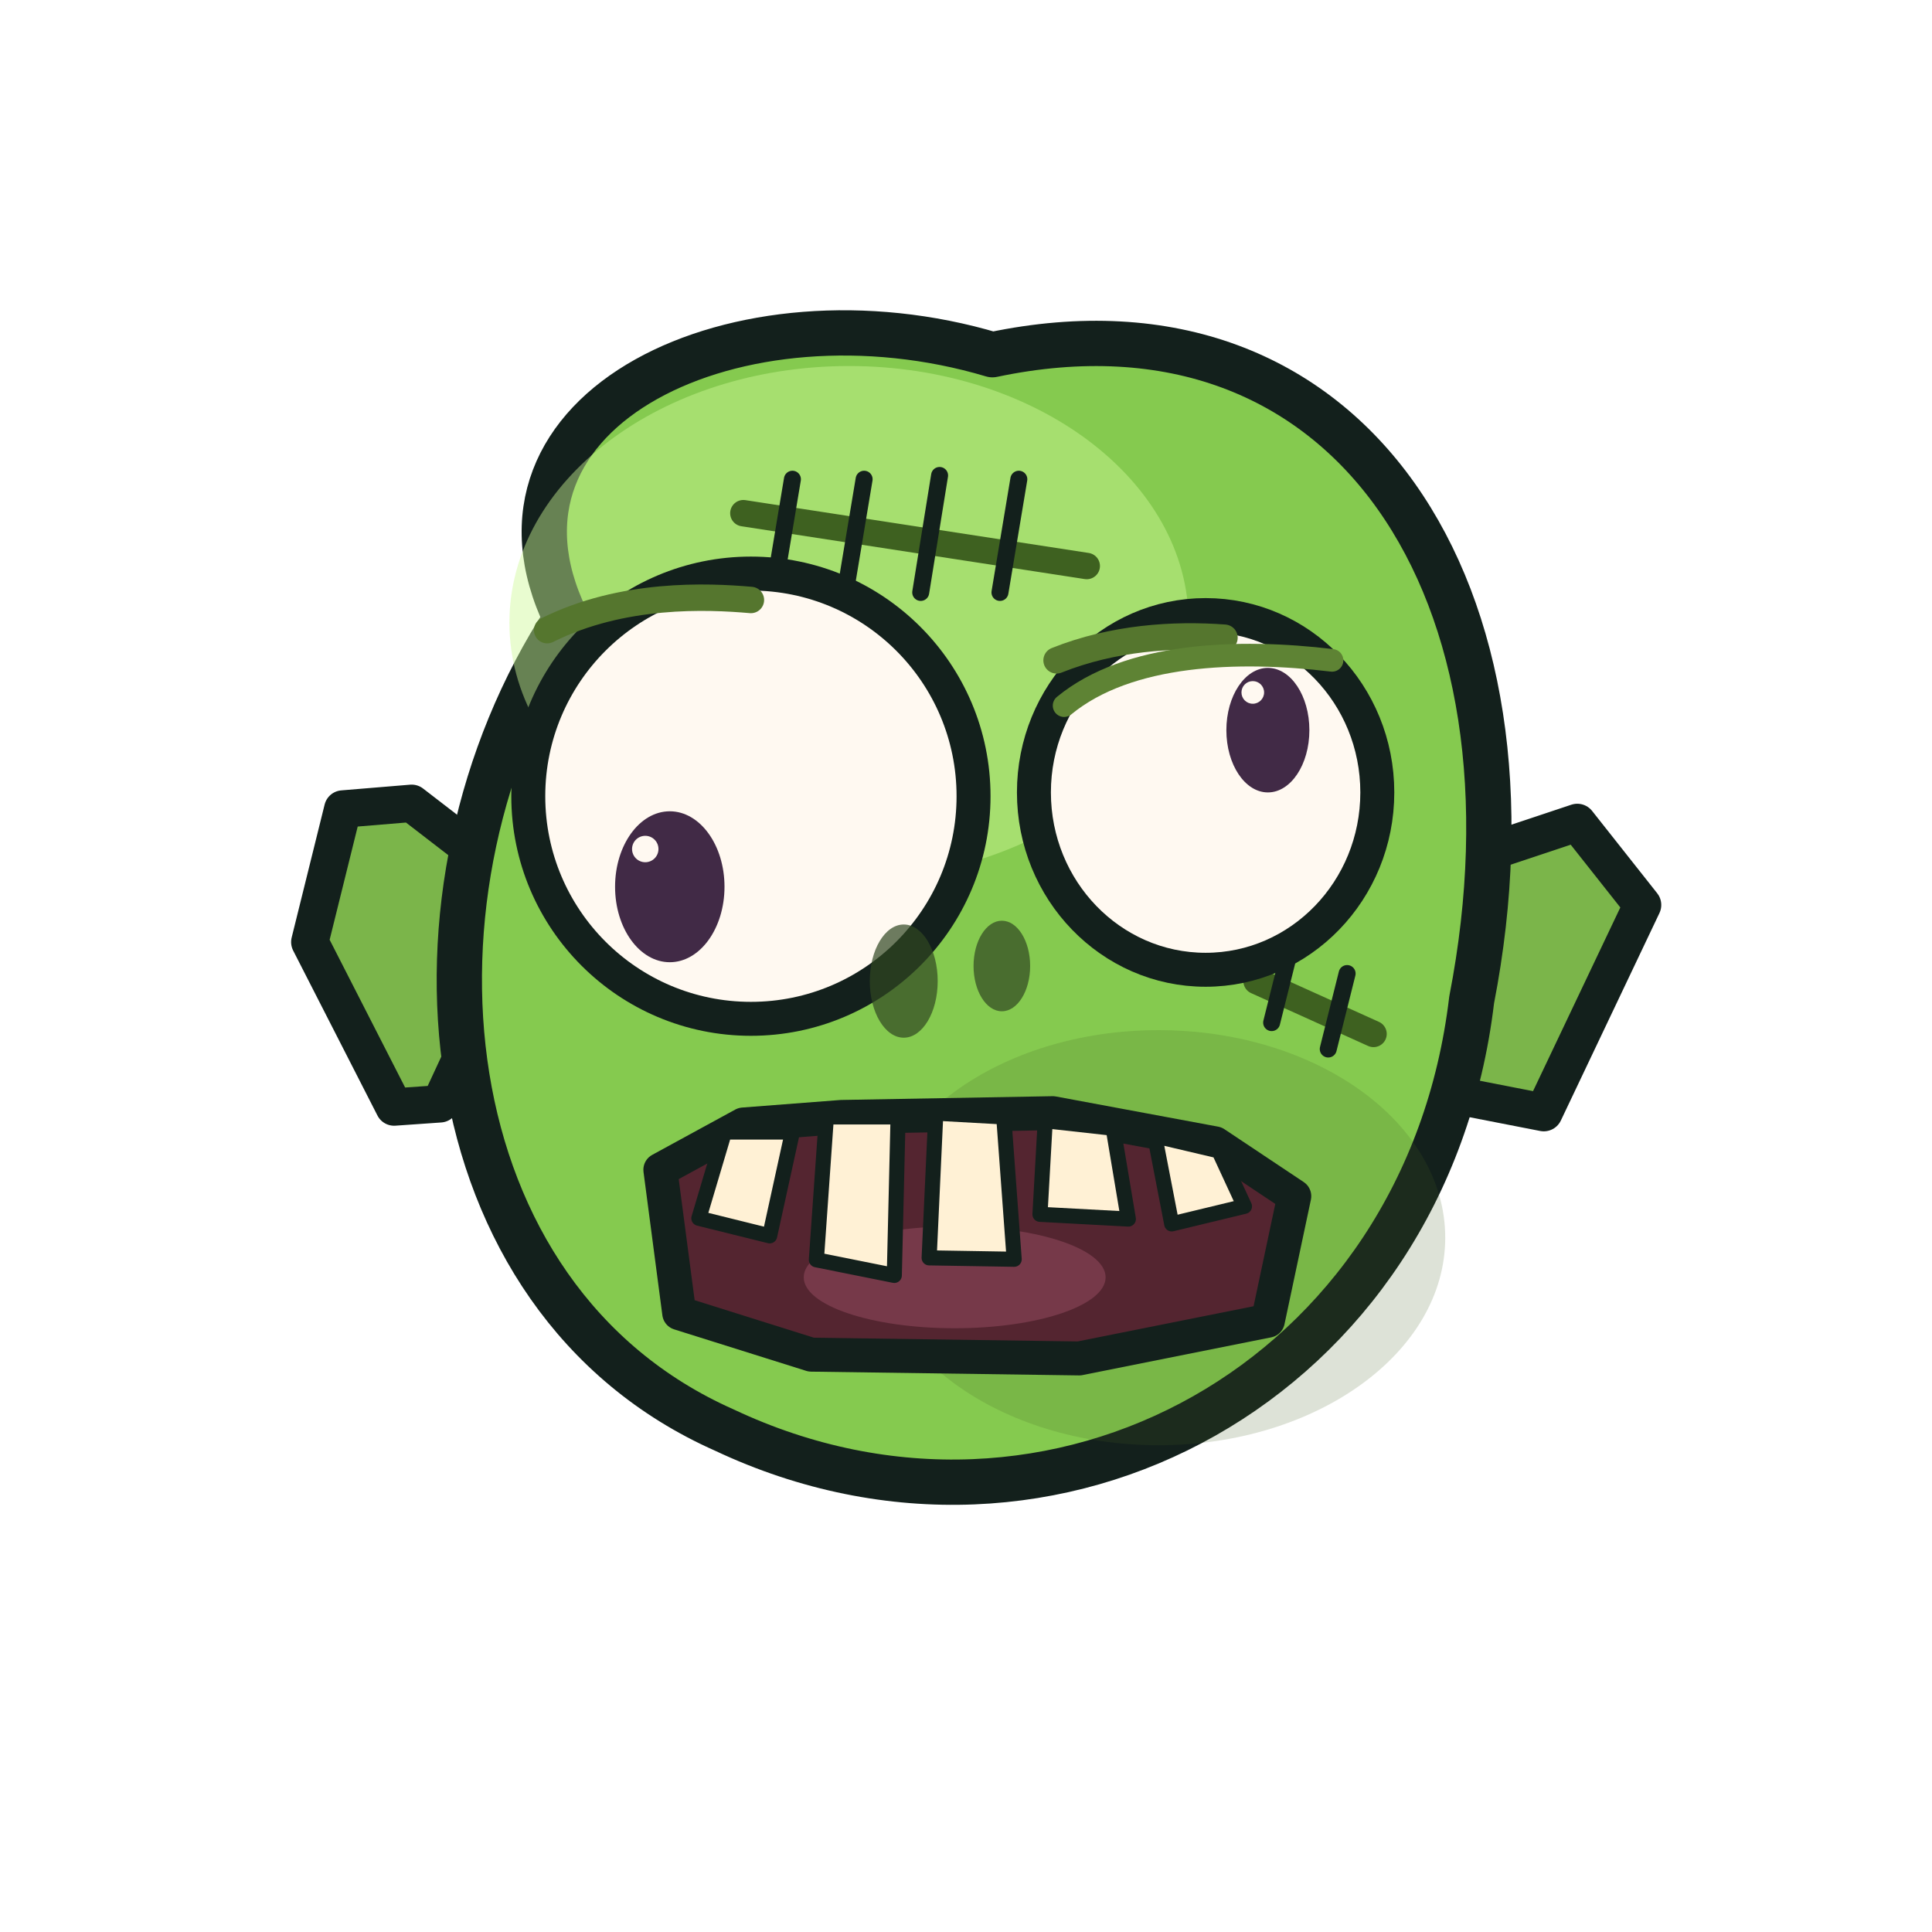
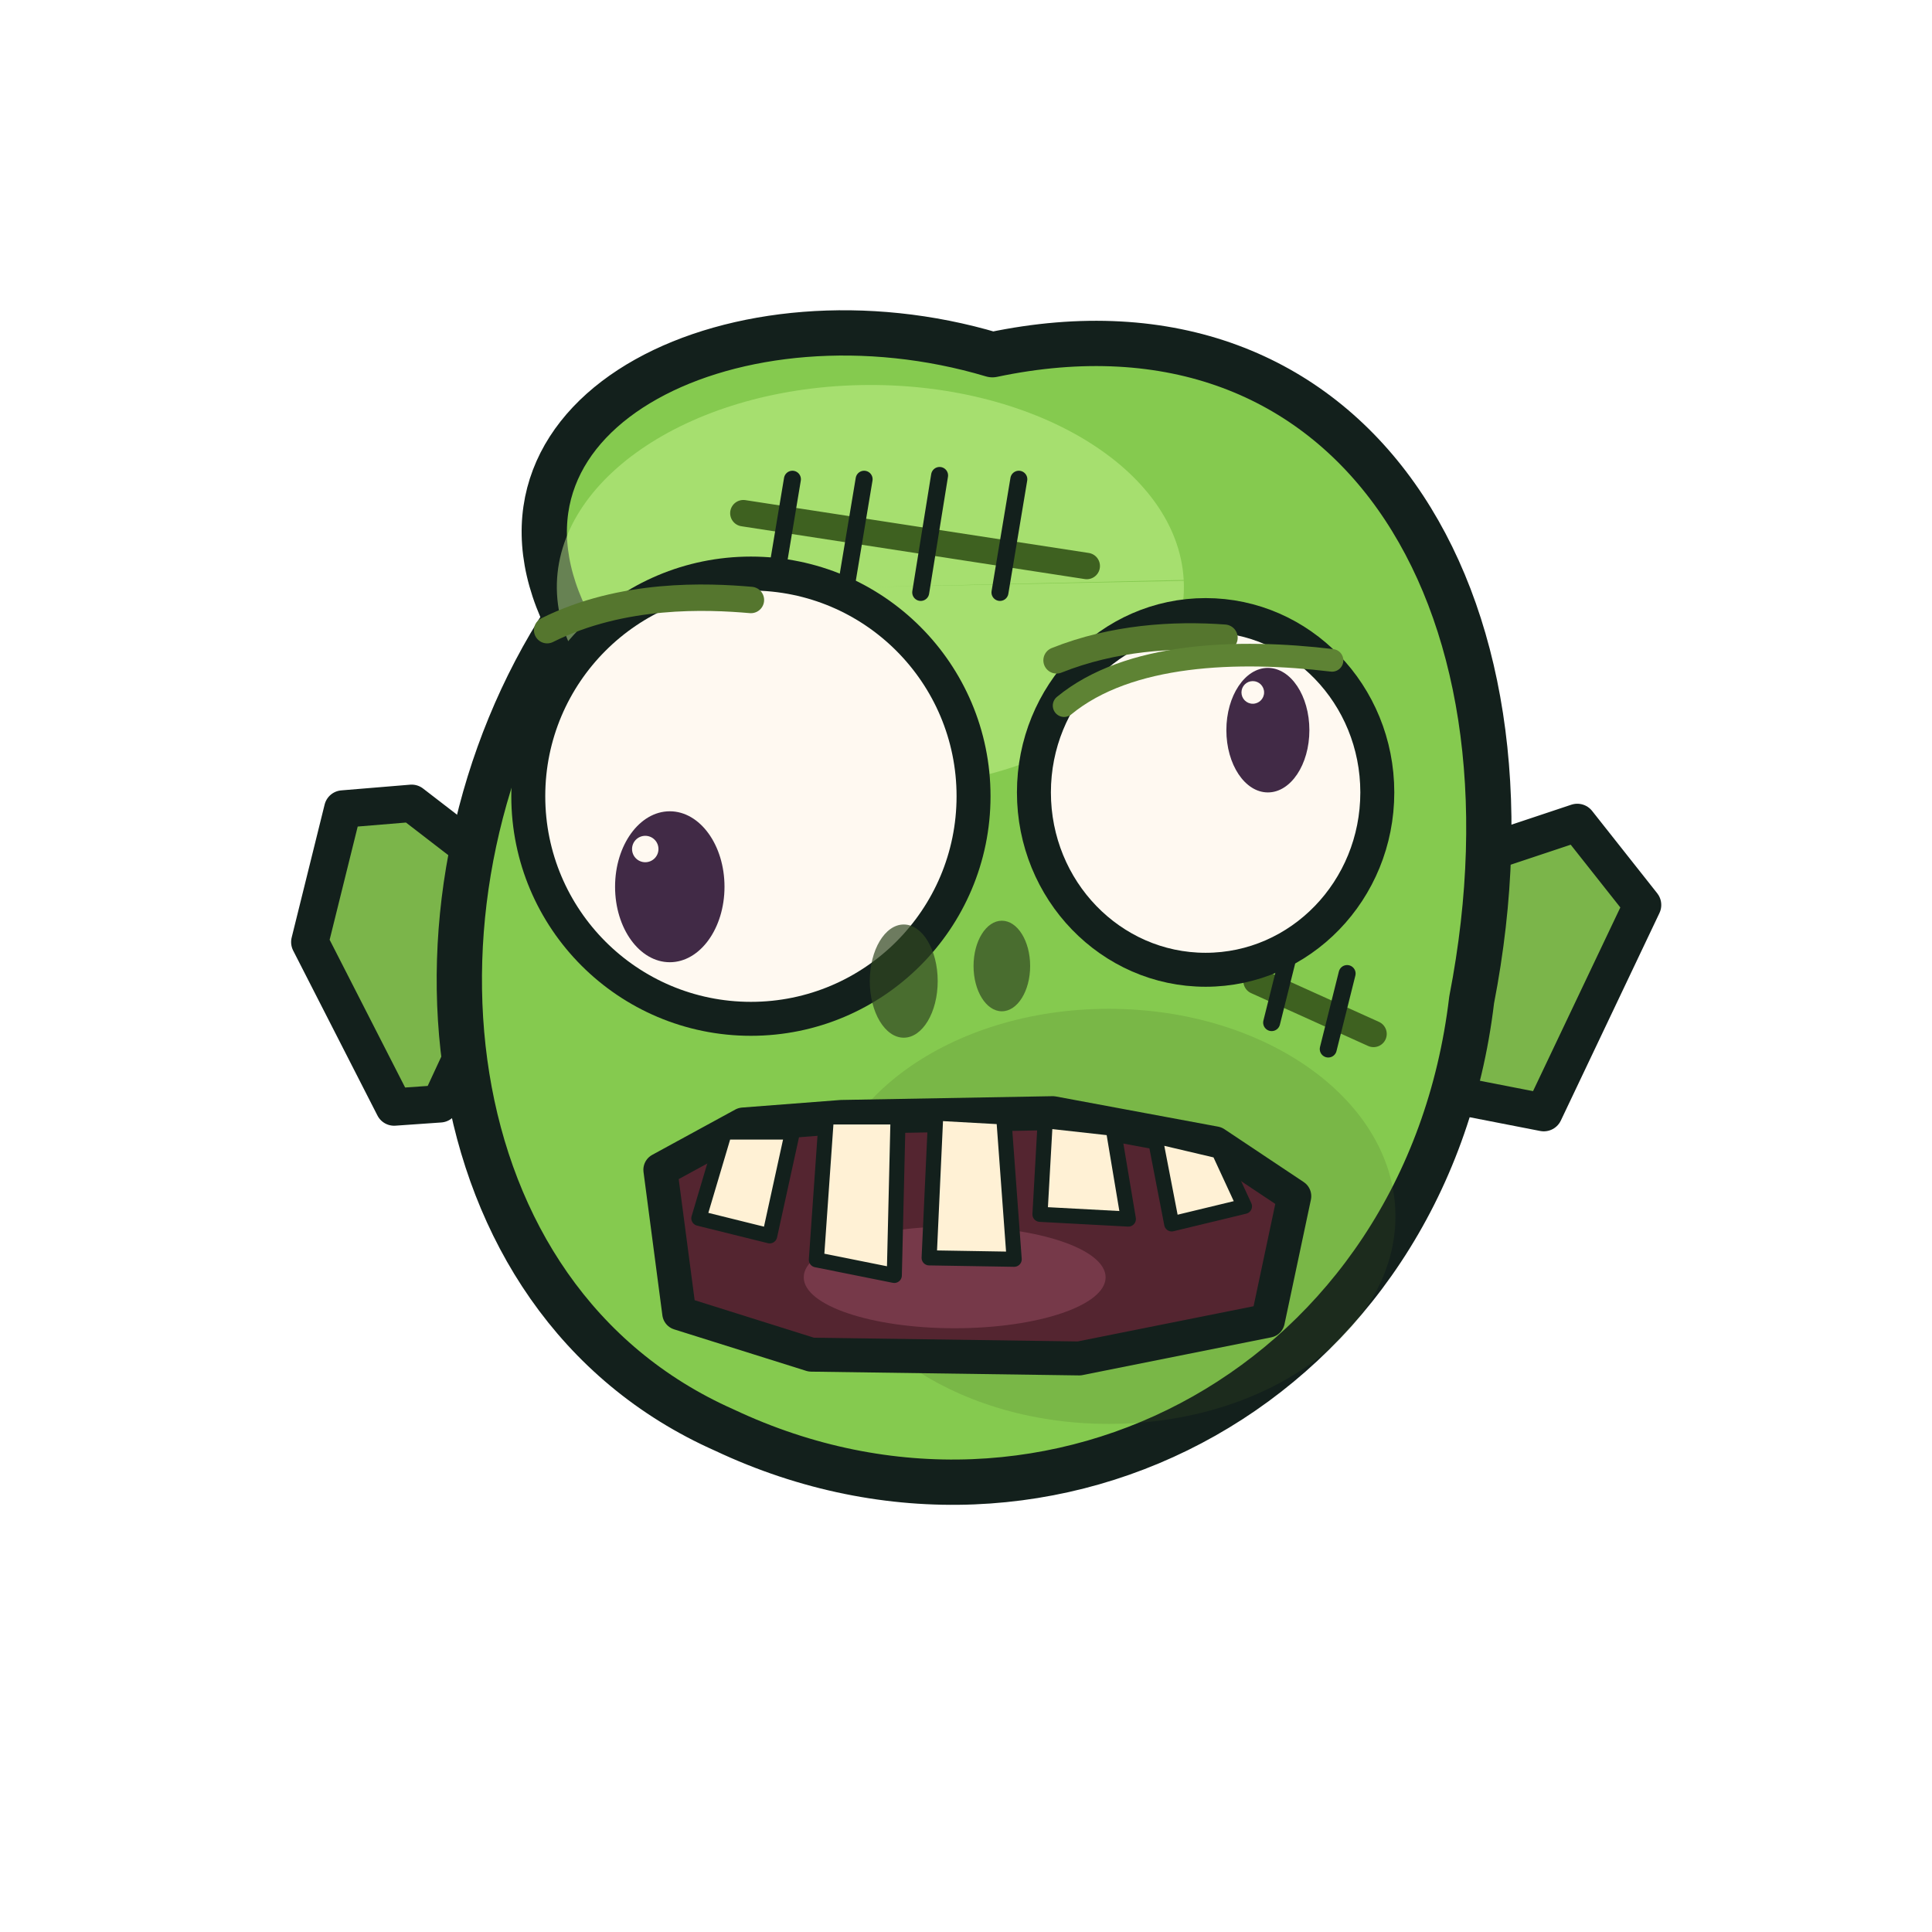
<svg xmlns="http://www.w3.org/2000/svg" width="1024" height="1024" viewBox="0 0 1024 1024" fill="none" version="1.1" id="svg26">
  <defs id="defs26" />
  <g id="g3">
    <path d="m 252.13,451.94 -33.949,-26.166 -36.5,3.023 -17.475,70.512 44.681,87.44 24.322,-1.703 20.881,-44.991 z" fill="#7bb54a" stroke="#13201c" stroke-width="19.817" id="path1" style="stroke-linecap:round;stroke-linejoin:round" />
    <path d="m 758,462 78,-26 34.506,43.65 -52.261,109.974 -66.476,-12.956 z" fill="#7bb54a" stroke="#13201c" stroke-width="20" id="path2" style="stroke-linecap:round;stroke-linejoin:round" />
    <g id="g1">
      <g id="g2">
        <path d="M 300,328 C 246,216 392,148 526,188 716,148 822,314 780,530 756,732 558,840 384,758 226,688 206,472 300,328 Z" fill="#85ca4f" stroke="#13201c" stroke-width="24" id="path3" style="stroke-linecap:round;stroke-linejoin:round" />
      </g>
    </g>
-     <ellipse cx="450" cy="330" rx="180" ry="136" fill="#d0fa98" fill-opacity="0.45" id="ellipse3" style="stroke-linecap:round;stroke-linejoin:round" />
-     <ellipse cx="614" cy="656" rx="152" ry="110" fill="#466123" fill-opacity="0.18" id="ellipse4" style="stroke-linecap:round;stroke-linejoin:round" />
+     <path fill="#d0fa98" fill-opacity="0.45" id="ellipse3" style="stroke-linecap:round;stroke-linejoin:round" d="M 627.407,307.833 A 166.179,107.102 0 0 1 466.634,418.2 166.179,107.102 0 0 1 295.22,314.698 a 166.179,107.102 0 0 1 160.416,-110.584 166.179,107.102 0 0 1 171.749,103.272 l -166.076,3.768 z" />
+     <ellipse cx="587.615" cy="644.692" rx="152" ry="110" fill="#466123" fill-opacity="0.18" id="ellipse4" style="stroke-linecap:round;stroke-linejoin:round" />
    <path d="m 394,272 182,28" stroke="#3e6120" stroke-width="14" id="path4" style="stroke-linecap:round;stroke-linejoin:round" />
    <path d="m 420,254 -10,60" stroke="#13201c" stroke-width="9" id="path5" style="stroke-linecap:round;stroke-linejoin:round" />
    <path d="m 458,254 -10,60" stroke="#13201c" stroke-width="9" id="path6" style="stroke-linecap:round;stroke-linejoin:round" />
    <path d="m 498,252 -10,62" stroke="#13201c" stroke-width="9" id="path7" style="stroke-linecap:round;stroke-linejoin:round" />
    <path d="m 540,254 -10,60" stroke="#13201c" stroke-width="9" id="path8" style="stroke-linecap:round;stroke-linejoin:round" />
    <path d="m 666,520 62,28" stroke="#3e6120" stroke-width="14" id="path9" style="stroke-linecap:round;stroke-linejoin:round" />
    <path d="m 684,502 -10,40" stroke="#13201c" stroke-width="9" id="path10" style="stroke-linecap:round;stroke-linejoin:round" />
    <path d="m 714,516 -10,40" stroke="#13201c" stroke-width="9" id="path11" style="stroke-linecap:round;stroke-linejoin:round" />
    <circle cx="398" cy="422" fill="#fff9f1" stroke="#13201c" stroke-width="18" id="ellipse11" r="118" style="stroke-linecap:round;stroke-linejoin:round" />
    <ellipse cx="639" cy="420" rx="91" ry="94" fill="#fff9f1" stroke="#13201c" stroke-width="18" id="ellipse12" style="stroke-linecap:round;stroke-linejoin:round" />
    <ellipse cx="355" cy="470" rx="29" ry="40" fill="#412a46" id="ellipse13" style="stroke-linecap:round;stroke-linejoin:round" />
    <ellipse cx="672" cy="387" rx="22" ry="33" fill="#412a46" id="ellipse14" style="stroke-linecap:round;stroke-linejoin:round" />
    <circle cx="342" cy="450" r="7" fill="#fff9f1" id="circle14" style="stroke-linecap:round;stroke-linejoin:round" />
    <circle cx="664" cy="367" r="6" fill="#fff9f1" id="circle15" style="stroke-linecap:round;stroke-linejoin:round" />
    <path d="m 290,334 c 40,-20 85,-18 108,-16" stroke="#55762e" stroke-width="14" id="path15" style="stroke-linecap:round;stroke-linejoin:round" />
    <path d="m 560,350 c 30,-12 62,-14 89,-12" stroke="#55762e" stroke-width="14" id="path16" style="stroke-linecap:round;stroke-linejoin:round" />
    <path d="m 564,374 c 34,-28 92,-30 142,-24" stroke="#5e8334" stroke-width="12" id="path17" style="stroke-linecap:round;stroke-linejoin:round" />
    <ellipse cx="479" cy="520" rx="18" ry="30" fill="#304622" fill-opacity="0.7" id="ellipse17" style="stroke-linecap:round;stroke-linejoin:round" />
    <ellipse cx="531" cy="512" rx="15" ry="24" fill="#304622" fill-opacity="0.7" id="ellipse18" style="stroke-linecap:round;stroke-linejoin:round" />
    <path d="m 350,620 44,-24 52,-4 112,-2 86,16 42,28 -14,66 -100,20 -142,-2 -70,-22 z" fill="#542530" stroke="#13201c" stroke-width="18" id="path18" style="stroke-linecap:round;stroke-linejoin:round" />
    <ellipse cx="506" cy="677" rx="80" ry="27" fill="#8d475b" fill-opacity="0.6" id="ellipse19" style="stroke-linecap:round;stroke-linejoin:round" />
    <path d="m 384,600 h 36 l -12.052,55.026 -37.539,-9.308 z" fill="#fff1d5" stroke="#13201c" stroke-width="8" id="path19" style="stroke-linecap:round;stroke-linejoin:round" />
    <path d="m 438,592 h 38 l -2,84 -41.308,-8.282 z" fill="#fff1d5" stroke="#13201c" stroke-width="8" id="path20" style="stroke-linecap:round;stroke-linejoin:round" />
    <path d="m 496,590 36,2 5.539,75.436 -45.077,-0.744 z" fill="#fff1d5" stroke="#13201c" stroke-width="8" id="path21" style="stroke-linecap:round;stroke-linejoin:round" />
    <path d="m 554,594 36,4 8.052,48.128 -46.847,-2.513 z" fill="#fff1d5" stroke="#13201c" stroke-width="8" id="path22" style="stroke-linecap:round;stroke-linejoin:round" />
    <path d="m 612,602 34,8 13.59,29.384 -38.564,9.308 z" fill="#fff1d5" stroke="#13201c" stroke-width="8" id="path23" style="stroke-linecap:round;stroke-linejoin:round" />
  </g>
</svg>
